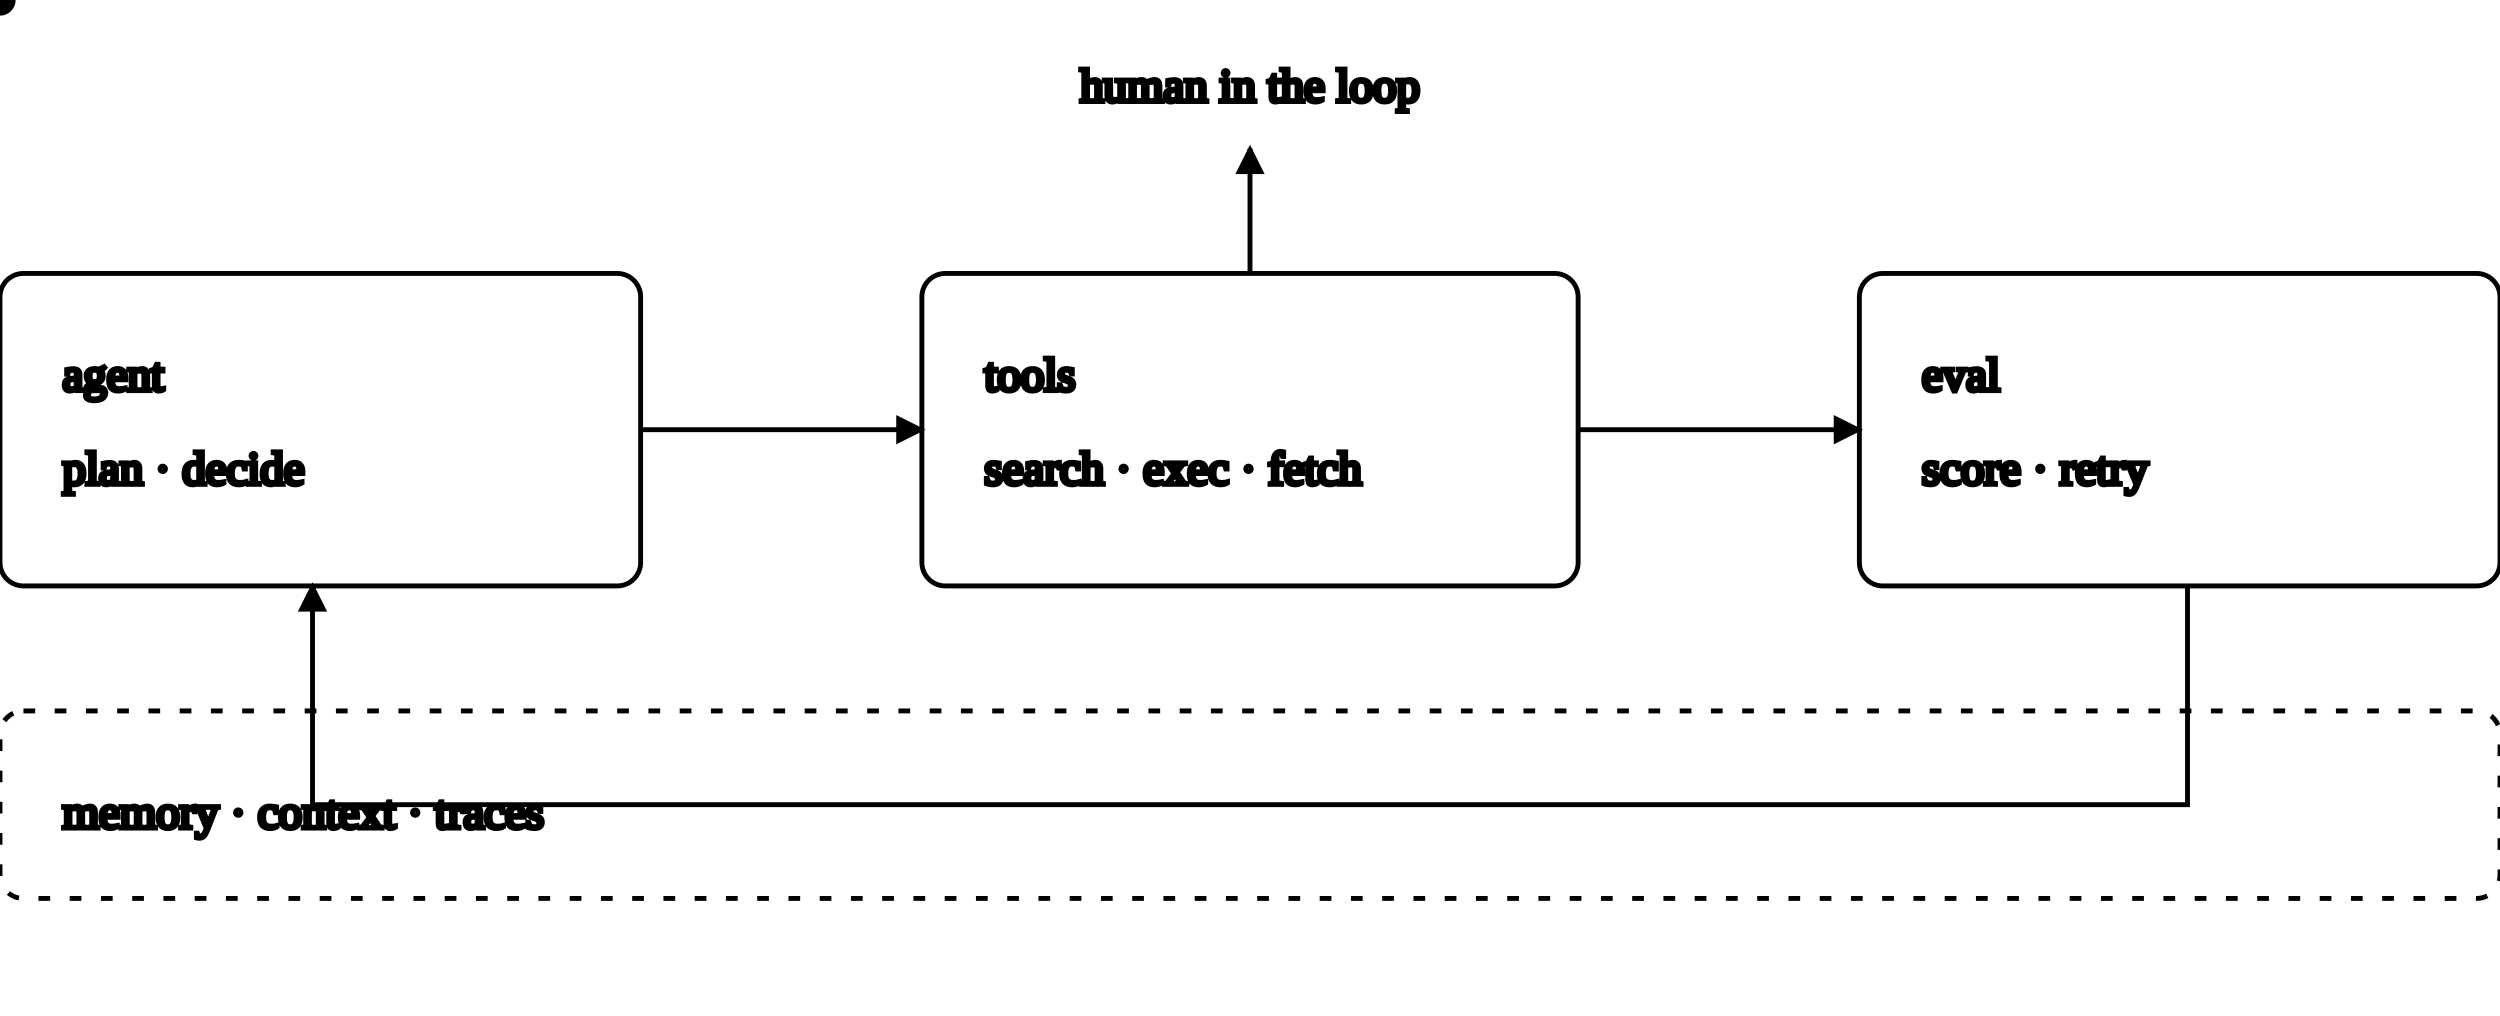
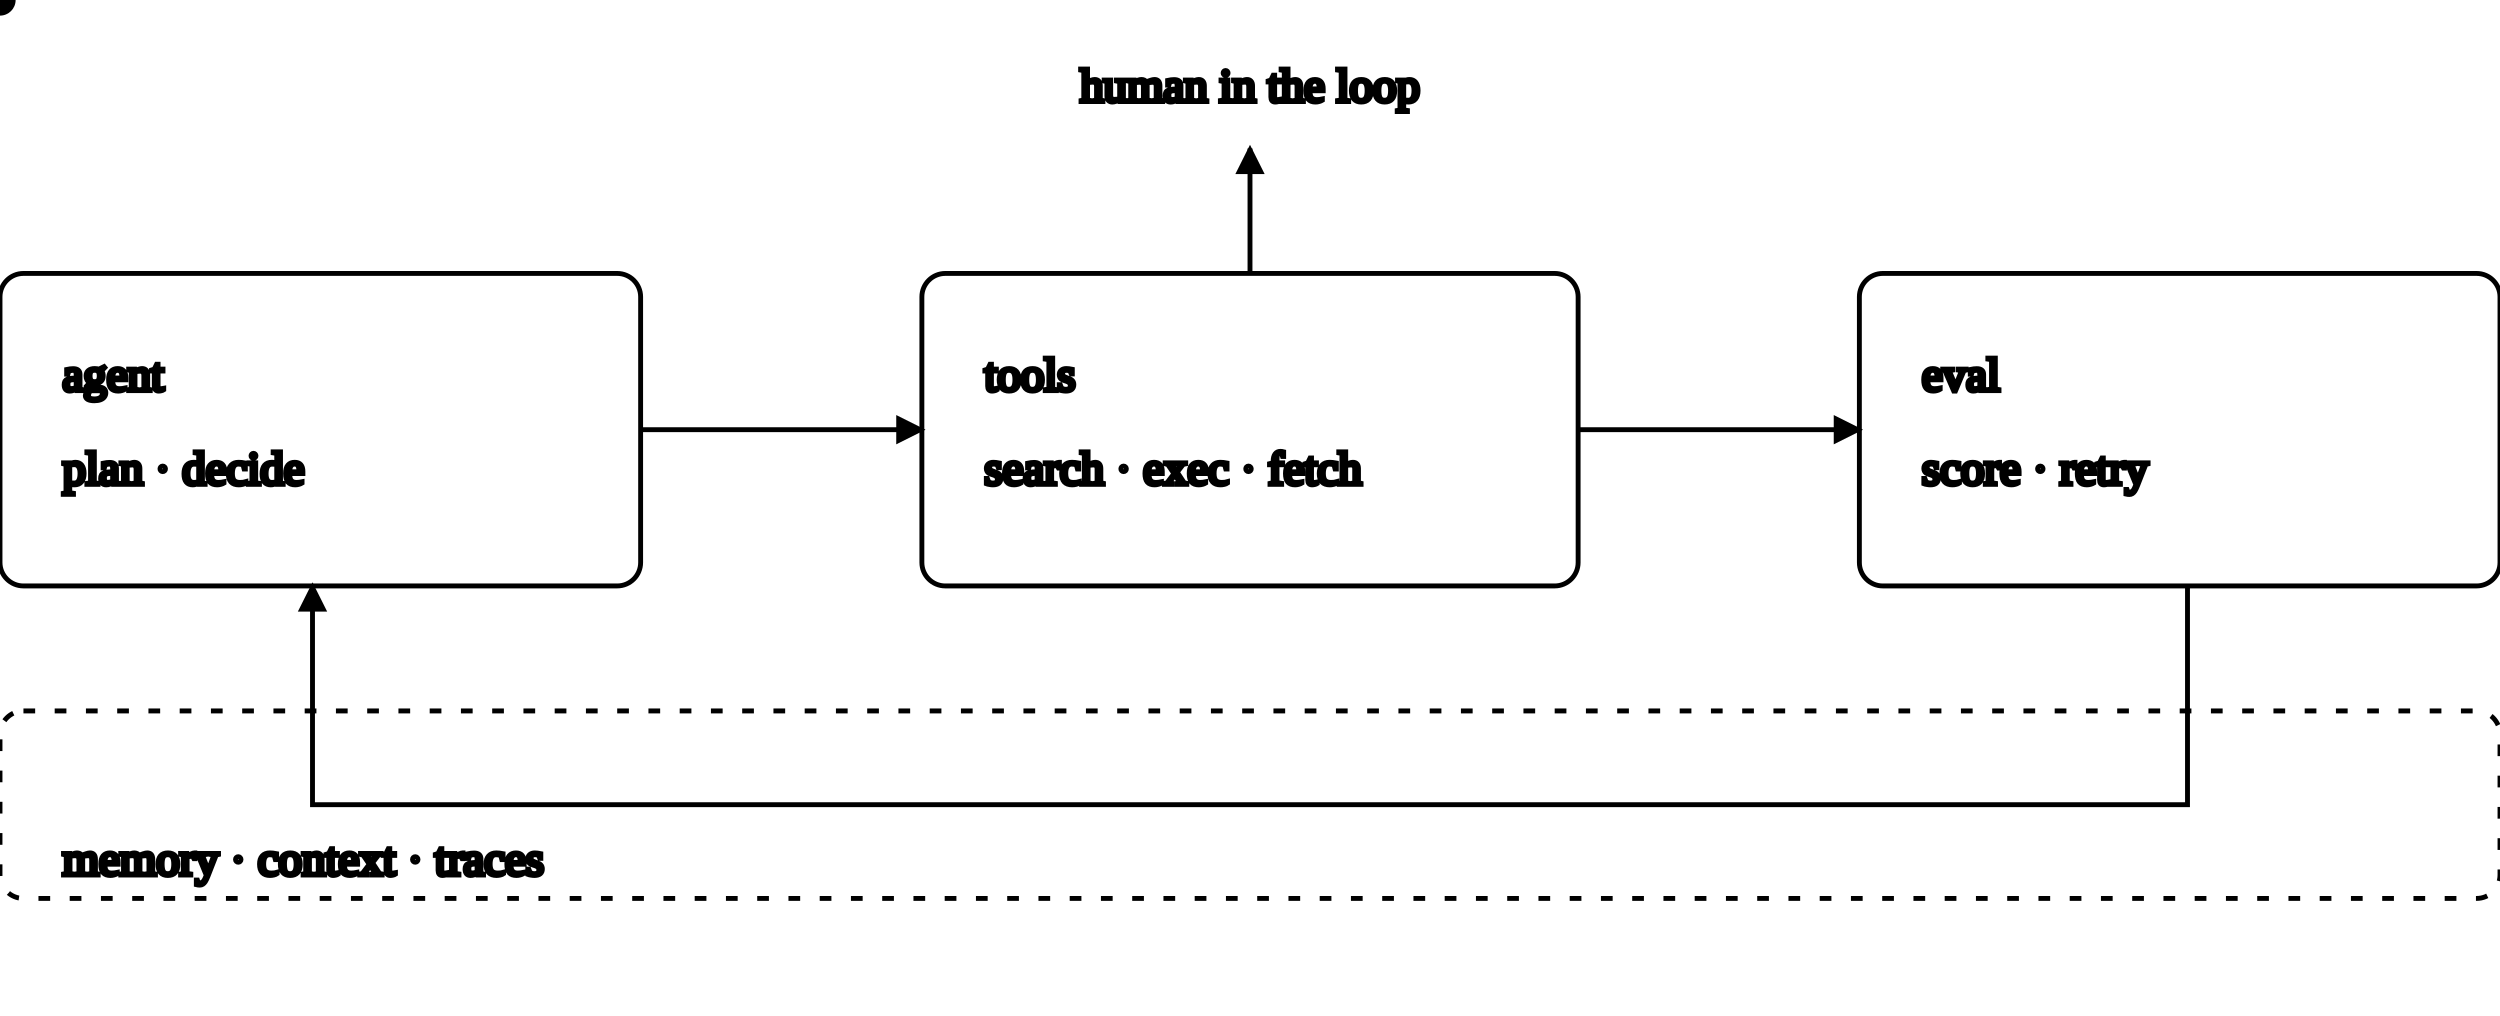
<svg xmlns="http://www.w3.org/2000/svg" class="ai__diagram" viewBox="0 0 640 260" width="640" height="260" role="img" aria-labelledby="ai-diagram-title">
  <defs>
    <marker id="ai-arrow" viewBox="0 0 8 8" refX="7" refY="4" markerWidth="6" markerHeight="6" orient="auto-start-reverse">
      <path d="M0,0 L8,4 L0,8 z" fill="currentColor" />
    </marker>
  </defs>
  <g class="ai__edges" fill="none" stroke="currentColor" stroke-width="1.25">
    <path class="ai__edge" id="ai-e1" d="M164,110 H236" marker-end="url(#ai-arrow)" />
    <path class="ai__edge" id="ai-e2" d="M404,110 H476" marker-end="url(#ai-arrow)" />
    <path class="ai__edge ai__edge--loop" id="ai-e3" d="M560,150 V206 H80 V150" marker-end="url(#ai-arrow)" />
    <path class="ai__edge ai__edge--dim" d="M320,70 V38" marker-end="url(#ai-arrow)" />
  </g>
  <g class="ai__nodes" fill="none" stroke="currentColor" stroke-width="1.25">
    <g class="ai__node" style="--d:0s">
      <rect x="0" y="70" width="164" height="80" rx="6" />
      <text x="16" y="100" class="ai__label">agent</text>
      <text x="16" y="124" class="ai__meta">plan · decide</text>
    </g>
    <g class="ai__node" style="--d:1.1s">
      <rect x="236" y="70" width="168" height="80" rx="6" />
      <text x="252" y="100" class="ai__label">tools</text>
      <text x="252" y="124" class="ai__meta">search · exec · fetch</text>
    </g>
    <g class="ai__node" style="--d:2.2s">
      <rect x="476" y="70" width="164" height="80" rx="6" />
      <text x="492" y="100" class="ai__label">eval</text>
      <text x="492" y="124" class="ai__meta">score · retry</text>
    </g>
    <g class="ai__node ai__node--soft" style="--d:3.3s">
      <rect x="0" y="182" width="640" height="48" rx="6" stroke-dasharray="3 5" />
-       <text x="16" y="212" class="ai__meta">memory · context · traces</text>
+       <text x="16" y="224" class="ai__meta">memory · context · traces</text>
    </g>
    <text x="320" y="26" class="ai__meta" text-anchor="middle">human in the loop</text>
  </g>
  <circle class="ai__cursor" r="4" fill="currentColor" />
</svg>
